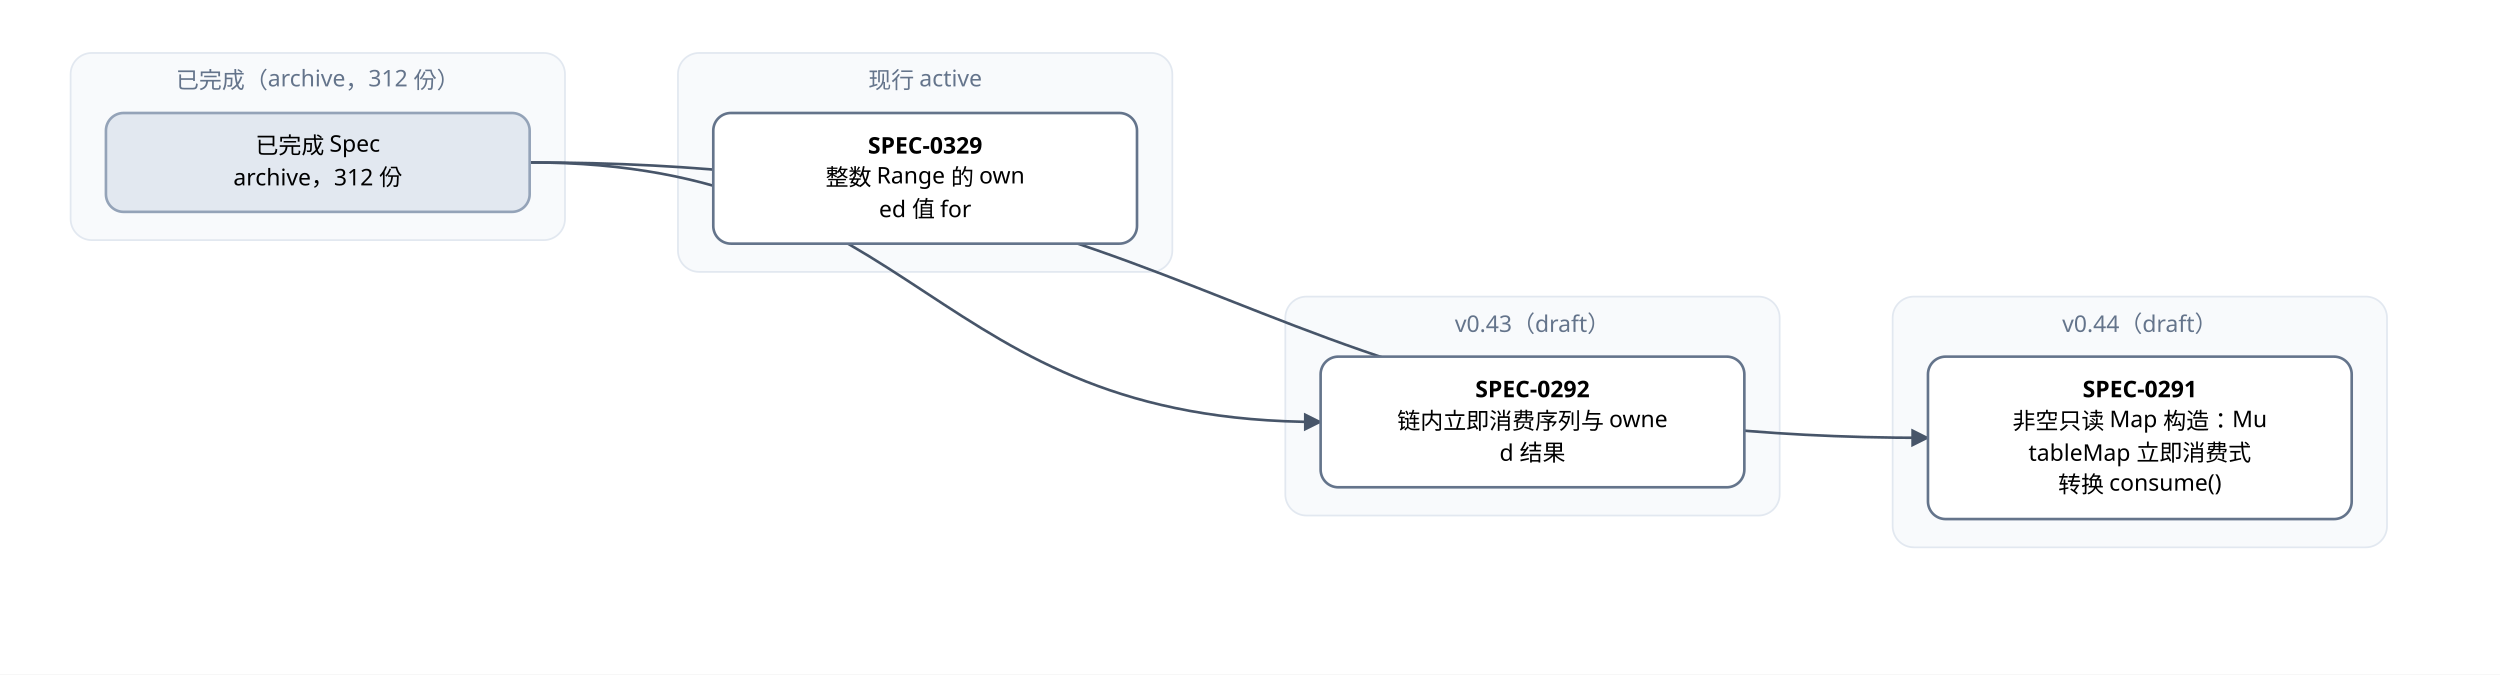
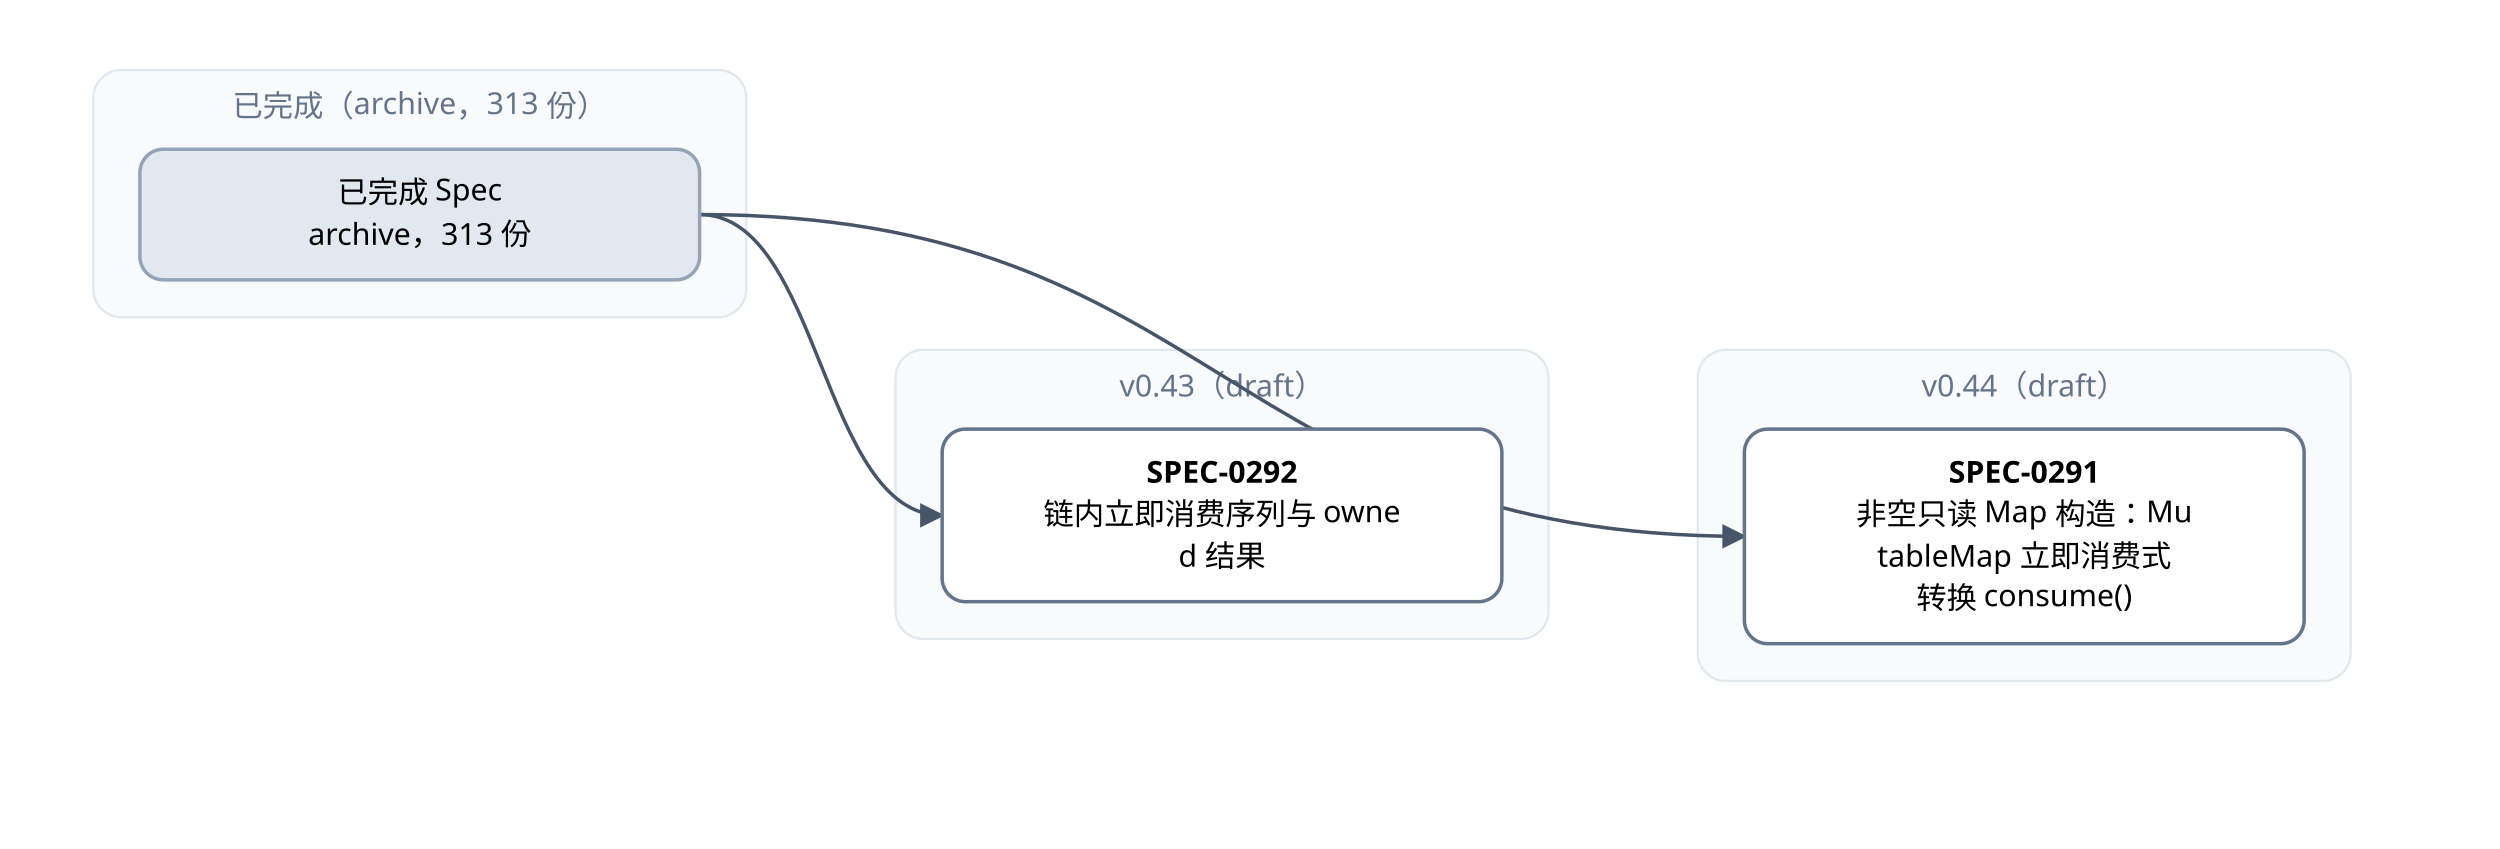
- <svg xmlns="http://www.w3.org/2000/svg" width="1416" height="382" viewBox="0 0 1416 382" font-family="PingFang SC, Microsoft YaHei, sans-serif">
+ <svg xmlns="http://www.w3.org/2000/svg" width="1072" height="364" viewBox="0 0 1072 364" font-family="PingFang SC, Microsoft YaHei, sans-serif">
  <defs>
    <marker id="arrow" viewBox="0 0 10 10" refX="9" refY="5" markerWidth="7" markerHeight="7" orient="auto-start-reverse">
      <path d="M0,0 L10,5 L0,10 z" fill="#475569" />
    </marker>
  </defs>
-   <rect width="1416" height="382" fill="#ffffff" />
+   <rect width="1072" height="364" fill="#ffffff" />
  <rect x="40" y="30" width="280" height="106" rx="12" fill="#f8fafc" stroke="#e2e8f0" />
-   <text x="180" y="50" text-anchor="middle" font-size="13" fill="#64748b">已完成（archive，312 份）</text>
-   <rect x="384" y="30" width="280" height="124" rx="12" fill="#f8fafc" stroke="#e2e8f0" />
-   <text x="524" y="50" text-anchor="middle" font-size="13" fill="#64748b">现行 active</text>
-   <rect x="728" y="168" width="280" height="124" rx="12" fill="#f8fafc" stroke="#e2e8f0" />
-   <text x="868" y="188" text-anchor="middle" font-size="13" fill="#64748b">v0.43（draft）</text>
-   <rect x="1072" y="168" width="280" height="142" rx="12" fill="#f8fafc" stroke="#e2e8f0" />
-   <text x="1212" y="188" text-anchor="middle" font-size="13" fill="#64748b">v0.44（draft）</text>
-   <path d="M 300 92 C 696 92, 696 248, 1092 248" fill="none" stroke="#475569" stroke-width="1.5" marker-end="url(#arrow)" />
-   <path d="M 300 92 C 524 92, 524 239, 748 239" fill="none" stroke="#475569" stroke-width="1.5" marker-end="url(#arrow)" />
-   <rect x="1092" y="202" width="240" height="92" rx="10" fill="#ffffff" stroke="#64748b" stroke-width="1.5" />
-   <text x="1212" y="225" text-anchor="middle" font-size="13" font-weight="600">SPEC-0291</text>
-   <text x="1212" y="243" text-anchor="middle" font-size="13">非空只读 Map 构造：Mu</text>
-   <text x="1212" y="261" text-anchor="middle" font-size="13">tableMap 立即消费式</text>
-   <text x="1212" y="279" text-anchor="middle" font-size="13">转换 consume()</text>
-   <rect x="748" y="202" width="240" height="74" rx="10" fill="#ffffff" stroke="#64748b" stroke-width="1.5" />
-   <text x="868" y="225" text-anchor="middle" font-size="13" font-weight="600">SPEC-0292</text>
-   <text x="868" y="243" text-anchor="middle" font-size="13">链内立即消费序列与 owne</text>
-   <text x="868" y="261" text-anchor="middle" font-size="13">d 结果</text>
-   <rect x="404" y="64" width="240" height="74" rx="10" fill="#ffffff" stroke="#64748b" stroke-width="1.5" />
-   <text x="524" y="87" text-anchor="middle" font-size="13" font-weight="600">SPEC-0329</text>
-   <text x="524" y="105" text-anchor="middle" font-size="13">整数 Range 的 own</text>
-   <text x="524" y="123" text-anchor="middle" font-size="13">ed 值 for</text>
+   <text x="180" y="50" text-anchor="middle" font-size="13" fill="#64748b">已完成（archive，313 份）</text>
+   <rect x="384" y="150" width="280" height="124" rx="12" fill="#f8fafc" stroke="#e2e8f0" />
+   <text x="524" y="170" text-anchor="middle" font-size="13" fill="#64748b">v0.43（draft）</text>
+   <rect x="728" y="150" width="280" height="142" rx="12" fill="#f8fafc" stroke="#e2e8f0" />
+   <text x="868" y="170" text-anchor="middle" font-size="13" fill="#64748b">v0.44（draft）</text>
+   <path d="M 300 92 C 524 92, 524 230, 748 230" fill="none" stroke="#475569" stroke-width="1.5" marker-end="url(#arrow)" />
+   <path d="M 300 92 C 352 92, 352 221, 404 221" fill="none" stroke="#475569" stroke-width="1.5" marker-end="url(#arrow)" />
+   <rect x="748" y="184" width="240" height="92" rx="10" fill="#ffffff" stroke="#64748b" stroke-width="1.5" />
+   <text x="868" y="207" text-anchor="middle" font-size="13" font-weight="600">SPEC-0291</text>
+   <text x="868" y="225" text-anchor="middle" font-size="13">非空只读 Map 构造：Mu</text>
+   <text x="868" y="243" text-anchor="middle" font-size="13">tableMap 立即消费式</text>
+   <text x="868" y="261" text-anchor="middle" font-size="13">转换 consume()</text>
+   <rect x="404" y="184" width="240" height="74" rx="10" fill="#ffffff" stroke="#64748b" stroke-width="1.5" />
+   <text x="524" y="207" text-anchor="middle" font-size="13" font-weight="600">SPEC-0292</text>
+   <text x="524" y="225" text-anchor="middle" font-size="13">链内立即消费序列与 owne</text>
+   <text x="524" y="243" text-anchor="middle" font-size="13">d 结果</text>
  <rect x="60" y="64" width="240" height="56" rx="10" fill="#e2e8f0" stroke="#94a3b8" stroke-width="1.5" />
  <text x="180" y="87" text-anchor="middle" font-size="13">已完成 Spec</text>
-   <text x="180" y="105" text-anchor="middle" font-size="13">archive，312 份</text>
+   <text x="180" y="105" text-anchor="middle" font-size="13">archive，313 份</text>
</svg>
